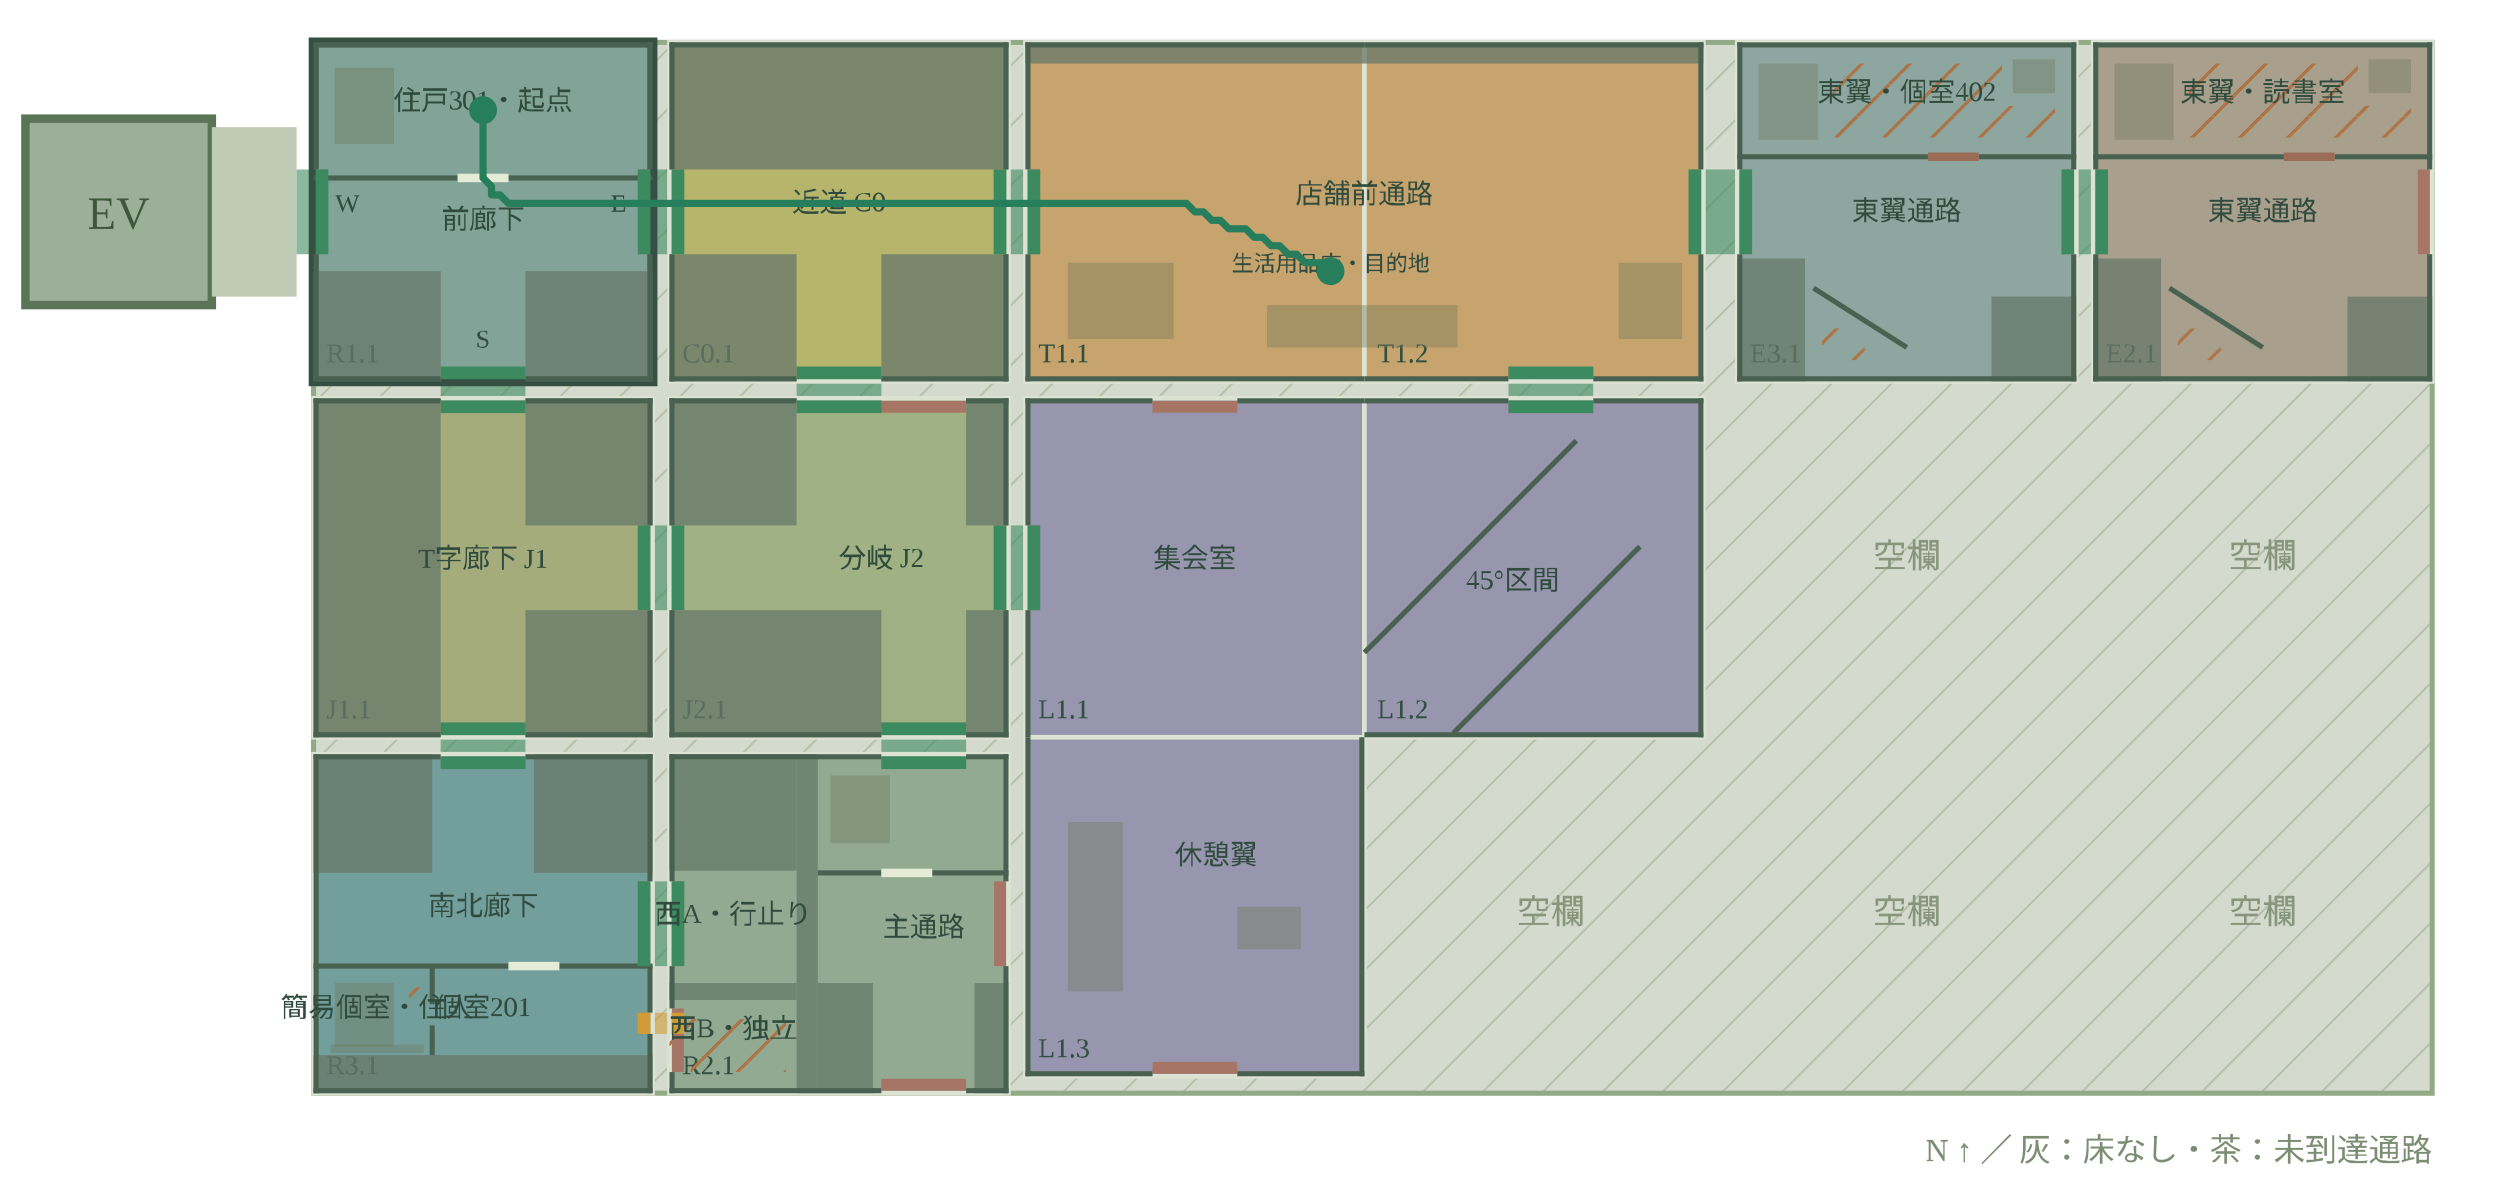
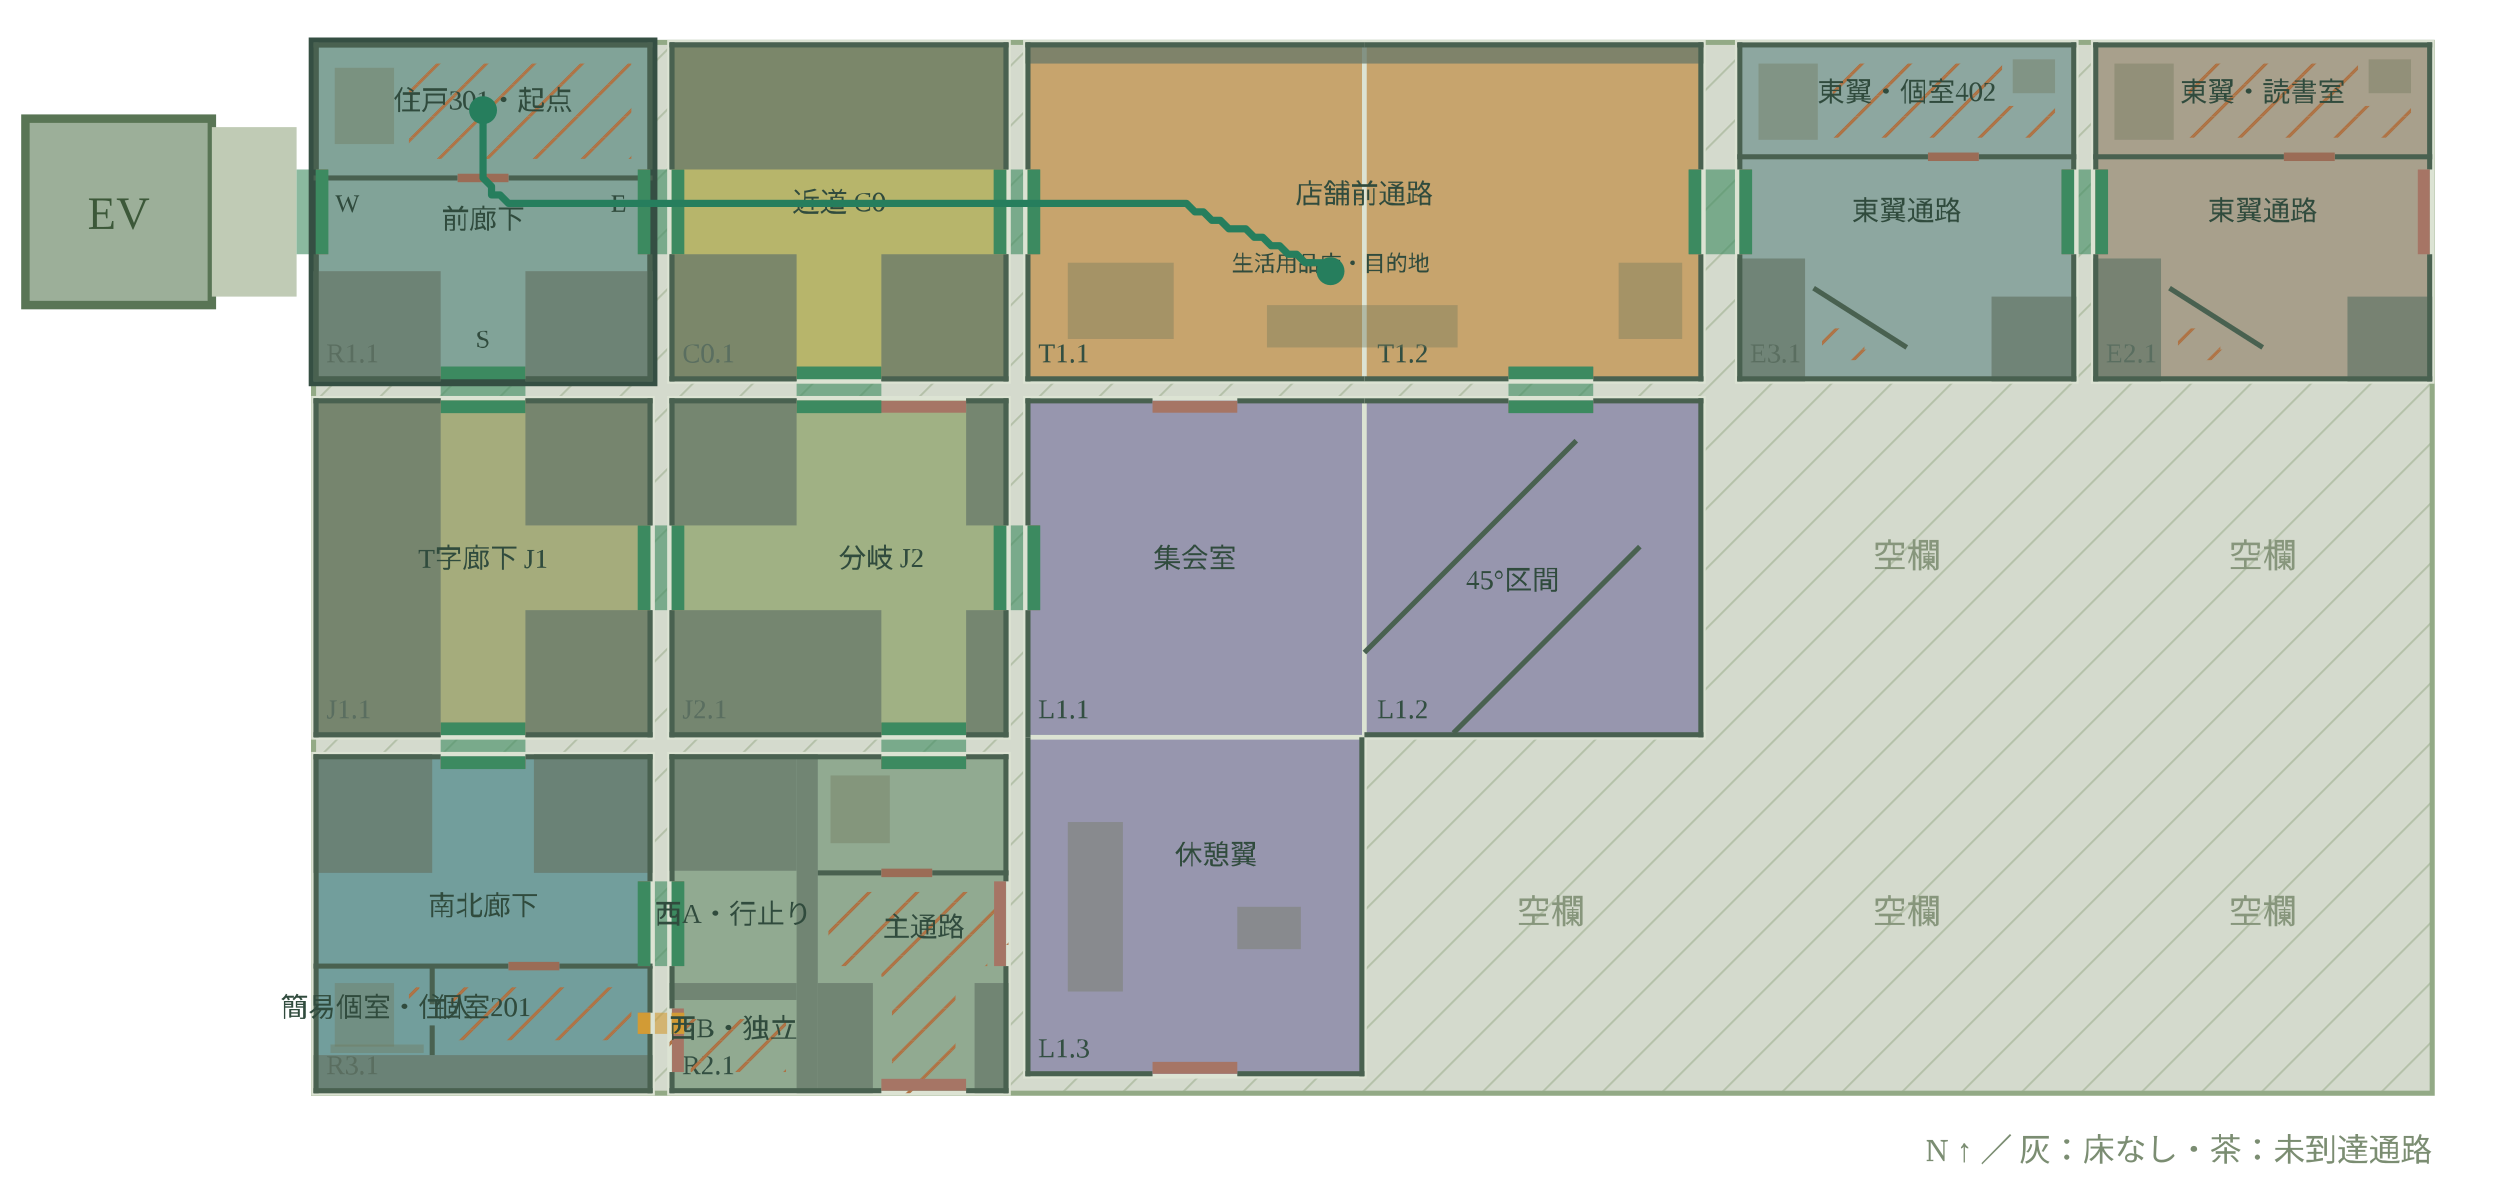
<svg xmlns="http://www.w3.org/2000/svg" viewBox="-7.4 -1 59 28" role="img" aria-label="第三層 B 4方向・内部通路平面図">
  <defs>
    <pattern id="well1" width="1" height="1" patternUnits="userSpaceOnUse" patternTransform="rotate(45)">
      <rect width="1" height="1" fill="#d4dacd" />
      <line x1="0" y1="0" x2="0" y2="1" stroke="#b7c3ac" stroke-width=".1" />
    </pattern>
    <pattern id="iso1" width=".8" height=".8" patternUnits="userSpaceOnUse" patternTransform="rotate(45)">
      <line x1="0" y1="0" x2="0" y2=".8" stroke="#aa7043" stroke-width=".15" />
    </pattern>
  </defs>
  <rect x="0" y="0" width="50" height="24.8" fill="url(#well1)" stroke="#93aa86" stroke-width=".12" />
  <rect x="-6.8" y="1.8" width="4.4" height="4.4" fill="#9caf99" stroke="#597555" stroke-width=".2" />
  <text x="-4.6" y="4.4" text-anchor="middle" font-size="1.1" fill="#3c5839">EV</text>
  <rect x="-2.4" y="2" width="2" height="4" fill="#c0cbb5" />
  <rect x="8" y="3" width="0.4" height="2" fill="#3c8a60" fill-opacity=".6" />
  <rect x="3" y="8" width="2" height="0.4" fill="#3c8a60" fill-opacity=".6" />
  <rect x="8" y="19.8" width="0.4" height="2" fill="#3c8a60" fill-opacity=".6" />
  <rect x="8" y="22.9" width="0.4" height="0.5" fill="#d29b35" fill-opacity=".6" />
  <rect x="32.8" y="3" width="0.8" height="2" fill="#3c8a60" fill-opacity=".6" />
  <rect x="28.2" y="8" width="2" height="0.4" fill="#3c8a60" fill-opacity=".6" />
  <rect x="8" y="11.4" width="0.4" height="2" fill="#3c8a60" fill-opacity=".6" />
  <rect x="3" y="16.4" width="2" height="0.4" fill="#3c8a60" fill-opacity=".6" />
  <rect x="16.4" y="11.4" width="0.4" height="2" fill="#3c8a60" fill-opacity=".6" />
  <rect x="13.4" y="16.4" width="2" height="0.4" fill="#3c8a60" fill-opacity=".6" />
  <rect x="16.4" y="3" width="0.4" height="2" fill="#3c8a60" fill-opacity=".6" />
  <rect x="11.4" y="8" width="2" height="0.4" fill="#3c8a60" fill-opacity=".6" />
  <rect x="41.6" y="3" width="0.4" height="2" fill="#3c8a60" fill-opacity=".6" />
  <rect x="-0.4" y="3" width="0.4" height="2" fill="#3c8a60" fill-opacity=".6" />
  <g data-id="R1" transform="translate(0 0)">
    <rect x="0" y="0" width="8" height="8" fill="#81a398" stroke="#354f43" stroke-width="0.23" />
    <text x="0.3" y="7.55" font-size=".65" fill="#334f42">R1.1</text>
    <rect x="0" y="5.4" width="3" height="2.6" fill="#67786a" opacity=".75" />
    <rect x="5" y="5.4" width="3" height="2.6" fill="#67786a" opacity=".75" />
    <rect x="0.5" y="0.6" width="1.4" height="1.8" fill="#6f755a" opacity=".38" />
    <line x1="0" y1="0.06" x2="8" y2="0.06" stroke="#496150" stroke-width="0.12" />
    <line x1="0" y1="7.94" x2="3" y2="7.94" stroke="#496150" stroke-width="0.12" />
    <line x1="5" y1="7.94" x2="8" y2="7.94" stroke="#496150" stroke-width="0.12" />
    <line x1="0.06" y1="0" x2="0.06" y2="3" stroke="#496150" stroke-width="0.12" />
    <line x1="0.06" y1="5" x2="0.06" y2="8" stroke="#496150" stroke-width="0.12" />
    <line x1="7.94" y1="0" x2="7.94" y2="3" stroke="#496150" stroke-width="0.12" />
    <line x1="7.94" y1="5" x2="7.94" y2="8" stroke="#496150" stroke-width="0.12" />
    <line x1="0" y1="3.2" x2="3.4" y2="3.2" stroke="#496150" stroke-width="0.12" />
    <line x1="4.6" y1="3.2" x2="8" y2="3.2" stroke="#496150" stroke-width="0.12" />
-     <line x1="3.4" y1="3.2" x2="4.6" y2="3.2" stroke="#e4ebd7" stroke-width="0.2" />
+     <line x1="3.4" y1="3.2" x2="4.6" y2="3.2" stroke="#9b6c56" stroke-width="0.2" />
+     <rect x="2.25" y="0.5" width="5.25" height="0.25" fill="url(#iso1)" />
+     <rect x="2.25" y="0.75" width="5.25" height="0.25" fill="url(#iso1)" />
+     <rect x="2.25" y="1" width="5.25" height="0.25" fill="url(#iso1)" />
+     <rect x="2.25" y="1.25" width="5.25" height="0.25" fill="url(#iso1)" />
+     <rect x="2.25" y="1.5" width="5.25" height="0.25" fill="url(#iso1)" />
+     <rect x="2.25" y="1.75" width="5.25" height="0.25" fill="url(#iso1)" />
+     <rect x="2.25" y="2" width="5.25" height="0.25" fill="url(#iso1)" />
+     <rect x="2.25" y="2.25" width="5.25" height="0.25" fill="url(#iso1)" />
+     <rect x="2.25" y="2.5" width="5.25" height="0.25" fill="url(#iso1)" />
    <line x1="0.2" y1="3" x2="0.2" y2="5" stroke="#a67565" stroke-width="0.28" />
    <line x1="0.2" y1="3" x2="0.2" y2="5" stroke="#3c8a60" stroke-width="0.3" />
    <text x="0.8" y="4" text-anchor="middle" font-size=".6" fill="#304b3d">W</text>
    <line x1="7.8" y1="3" x2="7.8" y2="5" stroke="#a67565" stroke-width="0.28" />
    <line x1="7.8" y1="3" x2="7.8" y2="5" stroke="#3c8a60" stroke-width="0.3" />
    <text x="7.2" y="4" text-anchor="middle" font-size=".6" fill="#304b3d">E</text>
    <line x1="3" y1="7.8" x2="5" y2="7.8" stroke="#a67565" stroke-width="0.28" />
    <line x1="3" y1="7.8" x2="5" y2="7.8" stroke="#3c8a60" stroke-width="0.3" />
    <text x="4" y="7.2" text-anchor="middle" font-size=".6" fill="#304b3d">S</text>
    <text x="4" y="1.6" text-anchor="middle" font-size="0.65" fill="#304b3d">住戸301・起点</text>
    <text x="4" y="4.4" text-anchor="middle" font-size="0.65" fill="#304b3d">前廊下</text>
  </g>
  <g data-id="R2" transform="translate(8.4 16.8)">
    <rect x="0" y="0" width="8" height="8" fill="#91aa91" stroke="#dce3d3" stroke-width="0.11" />
    <text x="0.3" y="7.55" font-size=".65" fill="#334f42">R2.1</text>
    <rect x="3" y="0" width="0.5" height="8" fill="#67786a" opacity=".75" />
    <rect x="0" y="0" width="3" height="2.75" fill="#67786a" opacity=".75" />
    <rect x="0" y="5.4" width="3" height="0.4" fill="#67786a" opacity=".75" />
    <rect x="3.5" y="5.4" width="1.3" height="2.6" fill="#67786a" opacity=".75" />
    <rect x="7.2" y="5.4" width="0.8" height="2.6" fill="#67786a" opacity=".75" />
    <rect x="3.8" y="0.5" width="1.4" height="1.6" fill="#6f755a" opacity=".38" />
    <line x1="0" y1="0.06" x2="5" y2="0.06" stroke="#496150" stroke-width="0.12" />
    <line x1="7" y1="0.06" x2="8" y2="0.06" stroke="#496150" stroke-width="0.12" />
    <line x1="0" y1="7.94" x2="5" y2="7.94" stroke="#496150" stroke-width="0.12" />
    <line x1="7" y1="7.94" x2="8" y2="7.94" stroke="#496150" stroke-width="0.12" />
    <line x1="0.06" y1="0" x2="0.06" y2="3" stroke="#496150" stroke-width="0.12" />
    <line x1="0.06" y1="5" x2="0.06" y2="6" stroke="#496150" stroke-width="0.12" />
    <line x1="0.06" y1="7.5" x2="0.06" y2="8" stroke="#496150" stroke-width="0.12" />
    <line x1="7.94" y1="0" x2="7.94" y2="3" stroke="#496150" stroke-width="0.12" />
    <line x1="7.94" y1="5" x2="7.94" y2="8" stroke="#496150" stroke-width="0.12" />
    <line x1="3.5" y1="2.8" x2="5" y2="2.8" stroke="#496150" stroke-width="0.12" />
    <line x1="6.2" y1="2.8" x2="8" y2="2.8" stroke="#496150" stroke-width="0.12" />
-     <line x1="5" y1="2.8" x2="6.2" y2="2.8" stroke="#e4ebd7" stroke-width="0.2" />
+     <line x1="5" y1="2.8" x2="6.2" y2="2.8" stroke="#9b6c56" stroke-width="0.2" />
+     <rect x="3.75" y="3.25" width="4" height="0.25" fill="url(#iso1)" />
+     <rect x="3.75" y="3.5" width="4.25" height="0.25" fill="url(#iso1)" />
+     <rect x="3.75" y="3.75" width="4.25" height="0.25" fill="url(#iso1)" />
+     <rect x="3.75" y="4" width="4.25" height="0.25" fill="url(#iso1)" />
+     <rect x="3.75" y="4.25" width="4.25" height="0.25" fill="url(#iso1)" />
+     <rect x="3.75" y="4.5" width="4" height="0.25" fill="url(#iso1)" />
+     <rect x="3.75" y="4.75" width="3.75" height="0.25" fill="url(#iso1)" />
+     <rect x="5" y="5" width="2" height="0.25" fill="url(#iso1)" />
+     <rect x="5.25" y="5.25" width="1.5" height="0.25" fill="url(#iso1)" />
+     <rect x="5.25" y="5.5" width="1.5" height="0.25" fill="url(#iso1)" />
+     <rect x="5.25" y="5.75" width="1.5" height="0.25" fill="url(#iso1)" />
+     <rect x="5.25" y="6" width="1.5" height="0.25" fill="url(#iso1)" />
    <rect x="0.25" y="6.25" width="2.5" height="0.25" fill="url(#iso1)" />
+     <rect x="5.25" y="6.25" width="1.5" height="0.25" fill="url(#iso1)" />
    <rect x="0" y="6.5" width="2.75" height="0.25" fill="url(#iso1)" />
+     <rect x="5.25" y="6.5" width="1.5" height="0.25" fill="url(#iso1)" />
    <rect x="0" y="6.75" width="2.75" height="0.25" fill="url(#iso1)" />
+     <rect x="5.25" y="6.75" width="1.5" height="0.25" fill="url(#iso1)" />
    <rect x="0.25" y="7" width="2.5" height="0.25" fill="url(#iso1)" />
+     <rect x="5.25" y="7" width="1.5" height="0.25" fill="url(#iso1)" />
    <rect x="0.5" y="7.25" width="2.25" height="0.25" fill="url(#iso1)" />
+     <rect x="5.25" y="7.25" width="1.5" height="0.25" fill="url(#iso1)" />
+     <rect x="5.25" y="7.5" width="1.5" height="0.25" fill="url(#iso1)" />
+     <rect x="5.5" y="7.75" width="1" height="0.25" fill="url(#iso1)" />
    <line x1="0.2" y1="3" x2="0.2" y2="5" stroke="#a67565" stroke-width="0.28" />
    <line x1="0.2" y1="3" x2="0.2" y2="5" stroke="#3c8a60" stroke-width="0.3" />
    <line x1="0.2" y1="6" x2="0.2" y2="7.5" stroke="#a67565" stroke-width="0.28" />
    <line x1="0.2" y1="6.1" x2="0.2" y2="6.6" stroke="#d29b35" stroke-width="0.3" />
    <line x1="5" y1="0.2" x2="7" y2="0.2" stroke="#a67565" stroke-width="0.28" />
    <line x1="5" y1="0.2" x2="7" y2="0.2" stroke="#3c8a60" stroke-width="0.3" />
    <line x1="5" y1="7.8" x2="7" y2="7.8" stroke="#a67565" stroke-width="0.28" />
    <line x1="7.8" y1="3" x2="7.8" y2="5" stroke="#a67565" stroke-width="0.28" />
    <text x="1.5" y="4" text-anchor="middle" font-size="0.65" fill="#304b3d">西A・行止り</text>
    <text x="1.5" y="6.7" text-anchor="middle" font-size="0.65" fill="#304b3d">西B・独立</text>
    <text x="6" y="4.3" text-anchor="middle" font-size="0.65" fill="#304b3d">主通路</text>
  </g>
  <g data-id="R3" transform="translate(0 16.8)">
    <rect x="0" y="0" width="8" height="8" fill="#729e9c" stroke="#dce3d3" stroke-width="0.11" />
    <text x="0.3" y="7.55" font-size=".65" fill="#334f42">R3.1</text>
    <rect x="0" y="0" width="2.8" height="2.8" fill="#67786a" opacity=".75" />
    <rect x="5.2" y="0" width="2.8" height="2.8" fill="#67786a" opacity=".75" />
    <rect x="0" y="7.1" width="8" height="0.9" fill="#67786a" opacity=".75" />
    <rect x="0.5" y="5.4" width="1.4" height="1.5" fill="#6f755a" opacity=".38" />
    <rect x="0.4" y="6.85" width="2.2" height="0.2" fill="#6f755a" opacity=".38" />
    <line x1="0" y1="0.06" x2="3" y2="0.06" stroke="#496150" stroke-width="0.12" />
    <line x1="5" y1="0.06" x2="8" y2="0.06" stroke="#496150" stroke-width="0.12" />
    <line x1="0" y1="7.94" x2="8" y2="7.94" stroke="#496150" stroke-width="0.12" />
    <line x1="0.06" y1="0" x2="0.06" y2="8" stroke="#496150" stroke-width="0.12" />
    <line x1="7.94" y1="0" x2="7.94" y2="3" stroke="#496150" stroke-width="0.12" />
    <line x1="7.94" y1="5" x2="7.94" y2="6.1" stroke="#496150" stroke-width="0.12" />
    <line x1="7.94" y1="6.6" x2="7.94" y2="8" stroke="#496150" stroke-width="0.12" />
    <line x1="0" y1="5" x2="4.6" y2="5" stroke="#496150" stroke-width="0.12" />
    <line x1="5.8" y1="5" x2="8" y2="5" stroke="#496150" stroke-width="0.12" />
    <line x1="2.8" y1="5" x2="2.8" y2="5.9" stroke="#496150" stroke-width="0.12" />
    <line x1="2.8" y1="6.4" x2="2.8" y2="7.1" stroke="#496150" stroke-width="0.12" />
-     <line x1="4.6" y1="5" x2="5.8" y2="5" stroke="#e4ebd7" stroke-width="0.2" />
+     <line x1="4.6" y1="5" x2="5.8" y2="5" stroke="#9b6c56" stroke-width="0.2" />
    <rect x="2.25" y="5.5" width="0.25" height="0.25" fill="url(#iso1)" />
+     <rect x="3.25" y="5.5" width="4.25" height="0.25" fill="url(#iso1)" />
    <rect x="2.25" y="5.75" width="0.25" height="0.25" fill="url(#iso1)" />
+     <rect x="3.25" y="5.75" width="4.25" height="0.25" fill="url(#iso1)" />
    <rect x="2.25" y="6" width="0.25" height="0.25" fill="url(#iso1)" />
+     <rect x="3.25" y="6" width="4.25" height="0.25" fill="url(#iso1)" />
    <rect x="2.25" y="6.25" width="0.25" height="0.25" fill="url(#iso1)" />
+     <rect x="3.25" y="6.25" width="4.25" height="0.25" fill="url(#iso1)" />
+     <rect x="3.25" y="6.5" width="4.25" height="0.25" fill="url(#iso1)" />
    <line x1="3" y1="0.2" x2="5" y2="0.2" stroke="#a67565" stroke-width="0.28" />
    <line x1="3" y1="0.2" x2="5" y2="0.2" stroke="#3c8a60" stroke-width="0.3" />
    <line x1="7.8" y1="3" x2="7.8" y2="5" stroke="#a67565" stroke-width="0.28" />
    <line x1="7.8" y1="3" x2="7.8" y2="5" stroke="#3c8a60" stroke-width="0.3" />
    <line x1="7.8" y1="6.1" x2="7.8" y2="6.6" stroke="#a67565" stroke-width="0.28" />
    <line x1="7.8" y1="6.1" x2="7.8" y2="6.6" stroke="#d29b35" stroke-width="0.3" />
    <text x="4" y="3.8" text-anchor="middle" font-size="0.65" fill="#304b3d">南北廊下</text>
    <text x="4" y="6.2" text-anchor="middle" font-size="0.65" fill="#304b3d">個室201</text>
    <text x="1.5" y="6.2" text-anchor="middle" font-size="0.65" fill="#304b3d">簡易個室・住人</text>
  </g>
  <g data-id="T1" transform="translate(16.8 0)">
    <rect x="0" y="0" width="8" height="8" fill="#c7a46d" stroke="#dce3d3" stroke-width="0.11" />
    <text x="0.3" y="7.55" font-size=".65" fill="#334f42">T1.1</text>
    <rect x="8" y="0" width="8" height="8" fill="#c7a46d" stroke="#dce3d3" stroke-width="0.11" />
    <text x="8.3" y="7.55" font-size=".65" fill="#334f42">T1.2</text>
    <rect x="0" y="0" width="16" height="0.5" fill="#67786a" opacity=".75" />
    <rect x="1" y="5.2" width="2.5" height="1.8" fill="#6f755a" opacity=".38" />
    <rect x="14" y="5.2" width="1.5" height="1.8" fill="#6f755a" opacity=".38" />
    <rect x="5.7" y="6.2" width="4.5" height="1" fill="#6f755a" opacity=".38" />
    <line x1="0" y1="0.06" x2="8" y2="0.06" stroke="#496150" stroke-width="0.12" />
    <line x1="0" y1="7.94" x2="8" y2="7.94" stroke="#496150" stroke-width="0.12" />
    <line x1="0.06" y1="0" x2="0.06" y2="3" stroke="#496150" stroke-width="0.12" />
    <line x1="0.06" y1="5" x2="0.06" y2="8" stroke="#496150" stroke-width="0.12" />
    <line x1="8" y1="0.06" x2="16" y2="0.06" stroke="#496150" stroke-width="0.12" />
    <line x1="8" y1="7.94" x2="11.4" y2="7.94" stroke="#496150" stroke-width="0.12" />
    <line x1="13.4" y1="7.94" x2="16" y2="7.94" stroke="#496150" stroke-width="0.12" />
    <line x1="15.94" y1="0" x2="15.94" y2="3" stroke="#496150" stroke-width="0.12" />
    <line x1="15.94" y1="5" x2="15.94" y2="8" stroke="#496150" stroke-width="0.12" />
    <line x1="0.2" y1="3" x2="0.2" y2="5" stroke="#a67565" stroke-width="0.28" />
    <line x1="0.2" y1="3" x2="0.2" y2="5" stroke="#3c8a60" stroke-width="0.3" />
    <line x1="15.8" y1="3" x2="15.8" y2="5" stroke="#a67565" stroke-width="0.28" />
    <line x1="15.8" y1="3" x2="15.8" y2="5" stroke="#3c8a60" stroke-width="0.3" />
    <line x1="11.4" y1="7.8" x2="13.4" y2="7.8" stroke="#a67565" stroke-width="0.28" />
    <line x1="11.4" y1="7.8" x2="13.4" y2="7.8" stroke="#3c8a60" stroke-width="0.3" />
    <text x="7.2" y="5.4" text-anchor="middle" font-size="0.52" fill="#304b3d">生活用品店・目的地</text>
    <text x="8" y="3.8" text-anchor="middle" font-size="0.65" fill="#304b3d">店舗前通路</text>
  </g>
  <g data-id="L1" transform="translate(16.8 8.4)">
    <rect x="0" y="0" width="8" height="8" fill="#9796ae" stroke="#dce3d3" stroke-width="0.11" />
    <text x="0.3" y="7.55" font-size=".65" fill="#334f42">L1.1</text>
    <rect x="8" y="0" width="8" height="8" fill="#9796ae" stroke="#dce3d3" stroke-width="0.11" />
    <text x="8.3" y="7.55" font-size=".65" fill="#334f42">L1.2</text>
    <rect x="0" y="8" width="8" height="8" fill="#9796ae" stroke="#dce3d3" stroke-width="0.11" />
    <text x="0.3" y="15.55" font-size=".65" fill="#334f42">L1.3</text>
    <rect x="1" y="10" width="1.3" height="4" fill="#6f755a" opacity=".38" />
    <rect x="5" y="12" width="1.5" height="1" fill="#6f755a" opacity=".38" />
    <line x1="0" y1="0.06" x2="3" y2="0.06" stroke="#496150" stroke-width="0.12" />
    <line x1="5" y1="0.06" x2="8" y2="0.06" stroke="#496150" stroke-width="0.12" />
    <line x1="0.06" y1="0" x2="0.06" y2="3" stroke="#496150" stroke-width="0.12" />
    <line x1="0.06" y1="5" x2="0.06" y2="8" stroke="#496150" stroke-width="0.12" />
    <line x1="8" y1="0.06" x2="11.4" y2="0.06" stroke="#496150" stroke-width="0.12" />
    <line x1="13.4" y1="0.06" x2="16" y2="0.06" stroke="#496150" stroke-width="0.12" />
    <line x1="8" y1="7.94" x2="16" y2="7.94" stroke="#496150" stroke-width="0.12" />
    <line x1="15.94" y1="0" x2="15.94" y2="8" stroke="#496150" stroke-width="0.12" />
    <line x1="0" y1="15.94" x2="3" y2="15.94" stroke="#496150" stroke-width="0.12" />
    <line x1="5" y1="15.94" x2="8" y2="15.94" stroke="#496150" stroke-width="0.12" />
    <line x1="0.06" y1="8" x2="0.06" y2="16" stroke="#496150" stroke-width="0.12" />
    <line x1="7.94" y1="8" x2="7.94" y2="16" stroke="#496150" stroke-width="0.12" />
    <line x1="8" y1="6" x2="13" y2="1" stroke="#496150" stroke-width="0.12" />
    <line x1="10.1" y1="7.9" x2="14.5" y2="3.5" stroke="#496150" stroke-width="0.12" />
    <line x1="0.2" y1="3" x2="0.2" y2="5" stroke="#a67565" stroke-width="0.28" />
    <line x1="0.2" y1="3" x2="0.2" y2="5" stroke="#3c8a60" stroke-width="0.3" />
    <line x1="3" y1="0.2" x2="5" y2="0.2" stroke="#a67565" stroke-width="0.28" />
    <line x1="11.4" y1="0.2" x2="13.4" y2="0.2" stroke="#a67565" stroke-width="0.28" />
    <line x1="11.4" y1="0.2" x2="13.4" y2="0.2" stroke="#3c8a60" stroke-width="0.3" />
    <line x1="3" y1="15.8" x2="5" y2="15.8" stroke="#a67565" stroke-width="0.28" />
    <text x="4" y="4" text-anchor="middle" font-size="0.65" fill="#304b3d">集会室</text>
    <text x="11.5" y="4.5" text-anchor="middle" font-size="0.65" fill="#304b3d">45°区間</text>
    <text x="4.5" y="11" text-anchor="middle" font-size="0.65" fill="#304b3d">休憩翼</text>
  </g>
  <g data-id="J1" transform="translate(0 8.4)">
    <rect x="0" y="0" width="8" height="8" fill="#a5ac7c" stroke="#dce3d3" stroke-width="0.11" />
    <text x="0.3" y="7.55" font-size=".65" fill="#334f42">J1.1</text>
    <rect x="0" y="0" width="3" height="8" fill="#67786a" opacity=".75" />
    <rect x="5" y="0" width="3" height="3" fill="#67786a" opacity=".75" />
    <rect x="5" y="5" width="3" height="3" fill="#67786a" opacity=".75" />
    <line x1="0" y1="0.06" x2="3" y2="0.06" stroke="#496150" stroke-width="0.12" />
    <line x1="5" y1="0.06" x2="8" y2="0.06" stroke="#496150" stroke-width="0.12" />
    <line x1="0" y1="7.94" x2="3" y2="7.94" stroke="#496150" stroke-width="0.12" />
    <line x1="5" y1="7.94" x2="8" y2="7.94" stroke="#496150" stroke-width="0.12" />
    <line x1="0.06" y1="0" x2="0.06" y2="8" stroke="#496150" stroke-width="0.12" />
    <line x1="7.94" y1="0" x2="7.94" y2="3" stroke="#496150" stroke-width="0.12" />
    <line x1="7.94" y1="5" x2="7.94" y2="8" stroke="#496150" stroke-width="0.12" />
    <line x1="3" y1="0.2" x2="5" y2="0.2" stroke="#a67565" stroke-width="0.28" />
    <line x1="3" y1="0.2" x2="5" y2="0.2" stroke="#3c8a60" stroke-width="0.3" />
    <line x1="7.8" y1="3" x2="7.8" y2="5" stroke="#a67565" stroke-width="0.28" />
    <line x1="7.8" y1="3" x2="7.8" y2="5" stroke="#3c8a60" stroke-width="0.3" />
    <line x1="3" y1="7.8" x2="5" y2="7.8" stroke="#a67565" stroke-width="0.28" />
    <line x1="3" y1="7.8" x2="5" y2="7.8" stroke="#3c8a60" stroke-width="0.3" />
    <text x="4" y="4" text-anchor="middle" font-size="0.65" fill="#304b3d">T字廊下 J1</text>
  </g>
  <g data-id="J2" transform="translate(8.4 8.4)">
    <rect x="0" y="0" width="8" height="8" fill="#a0b184" stroke="#dce3d3" stroke-width="0.11" />
    <text x="0.3" y="7.55" font-size=".65" fill="#334f42">J2.1</text>
    <rect x="0" y="0" width="3" height="3" fill="#67786a" opacity=".75" />
    <rect x="7" y="0" width="1" height="3" fill="#67786a" opacity=".75" />
    <rect x="0" y="5" width="5" height="3" fill="#67786a" opacity=".75" />
    <rect x="7" y="5" width="1" height="3" fill="#67786a" opacity=".75" />
    <line x1="0" y1="0.06" x2="3" y2="0.06" stroke="#496150" stroke-width="0.12" />
    <line x1="7" y1="0.06" x2="8" y2="0.06" stroke="#496150" stroke-width="0.12" />
    <line x1="0" y1="7.94" x2="5" y2="7.94" stroke="#496150" stroke-width="0.12" />
    <line x1="7" y1="7.94" x2="8" y2="7.94" stroke="#496150" stroke-width="0.12" />
    <line x1="0.06" y1="0" x2="0.06" y2="3" stroke="#496150" stroke-width="0.12" />
    <line x1="0.06" y1="5" x2="0.06" y2="8" stroke="#496150" stroke-width="0.12" />
    <line x1="7.94" y1="0" x2="7.94" y2="3" stroke="#496150" stroke-width="0.12" />
    <line x1="7.94" y1="5" x2="7.94" y2="8" stroke="#496150" stroke-width="0.12" />
    <line x1="0.2" y1="3" x2="0.2" y2="5" stroke="#a67565" stroke-width="0.28" />
    <line x1="0.2" y1="3" x2="0.2" y2="5" stroke="#3c8a60" stroke-width="0.3" />
    <line x1="7.8" y1="3" x2="7.8" y2="5" stroke="#a67565" stroke-width="0.28" />
    <line x1="7.8" y1="3" x2="7.8" y2="5" stroke="#3c8a60" stroke-width="0.3" />
    <line x1="3" y1="0.2" x2="7" y2="0.2" stroke="#a67565" stroke-width="0.28" />
    <line x1="3" y1="0.2" x2="5" y2="0.2" stroke="#3c8a60" stroke-width="0.3" />
    <line x1="5" y1="7.8" x2="7" y2="7.8" stroke="#a67565" stroke-width="0.28" />
    <line x1="5" y1="7.8" x2="7" y2="7.8" stroke="#3c8a60" stroke-width="0.3" />
    <text x="5" y="4" text-anchor="middle" font-size="0.65" fill="#304b3d">分岐 J2</text>
  </g>
  <g data-id="C0" transform="translate(8.4 0)">
    <rect x="0" y="0" width="8" height="8" fill="#b7b56b" stroke="#dce3d3" stroke-width="0.11" />
    <text x="0.3" y="7.55" font-size=".65" fill="#334f42">C0.1</text>
    <rect x="0" y="0" width="8" height="3" fill="#67786a" opacity=".75" />
    <rect x="0" y="5" width="3" height="3" fill="#67786a" opacity=".75" />
    <rect x="5" y="5" width="3" height="3" fill="#67786a" opacity=".75" />
    <line x1="0" y1="0.06" x2="8" y2="0.06" stroke="#496150" stroke-width="0.12" />
    <line x1="0" y1="7.94" x2="3" y2="7.94" stroke="#496150" stroke-width="0.12" />
    <line x1="5" y1="7.94" x2="8" y2="7.94" stroke="#496150" stroke-width="0.12" />
    <line x1="0.06" y1="0" x2="0.06" y2="3" stroke="#496150" stroke-width="0.12" />
    <line x1="0.06" y1="5" x2="0.06" y2="8" stroke="#496150" stroke-width="0.12" />
    <line x1="7.94" y1="0" x2="7.94" y2="3" stroke="#496150" stroke-width="0.12" />
    <line x1="7.94" y1="5" x2="7.94" y2="8" stroke="#496150" stroke-width="0.12" />
    <line x1="0.2" y1="3" x2="0.2" y2="5" stroke="#a67565" stroke-width="0.28" />
    <line x1="0.2" y1="3" x2="0.2" y2="5" stroke="#3c8a60" stroke-width="0.3" />
    <line x1="7.8" y1="3" x2="7.8" y2="5" stroke="#a67565" stroke-width="0.28" />
    <line x1="7.8" y1="3" x2="7.8" y2="5" stroke="#3c8a60" stroke-width="0.3" />
    <line x1="3" y1="7.8" x2="5" y2="7.8" stroke="#a67565" stroke-width="0.28" />
    <line x1="3" y1="7.8" x2="5" y2="7.8" stroke="#3c8a60" stroke-width="0.3" />
    <text x="4" y="4" text-anchor="middle" font-size="0.65" fill="#304b3d">近道 C0</text>
  </g>
  <g data-id="E2" transform="translate(42 0)">
    <rect x="0" y="0" width="8" height="8" fill="#a8a08c" stroke="#dce3d3" stroke-width="0.11" />
    <text x="0.3" y="7.55" font-size=".65" fill="#334f42">E2.1</text>
    <rect x="0" y="5.1" width="1.6" height="2.9" fill="#67786a" opacity=".75" />
    <rect x="6" y="6" width="2" height="2" fill="#67786a" opacity=".75" />
    <rect x="0.5" y="0.5" width="1.4" height="1.8" fill="#6f755a" opacity=".38" />
    <rect x="6.5" y="0.4" width="1" height="0.8" fill="#6f755a" opacity=".38" />
    <line x1="0" y1="0.06" x2="8" y2="0.06" stroke="#496150" stroke-width="0.12" />
    <line x1="0" y1="7.94" x2="8" y2="7.94" stroke="#496150" stroke-width="0.12" />
    <line x1="0.06" y1="0" x2="0.06" y2="3" stroke="#496150" stroke-width="0.12" />
    <line x1="0.06" y1="5" x2="0.06" y2="8" stroke="#496150" stroke-width="0.12" />
    <line x1="7.94" y1="0" x2="7.94" y2="3" stroke="#496150" stroke-width="0.12" />
    <line x1="7.94" y1="5" x2="7.94" y2="8" stroke="#496150" stroke-width="0.12" />
    <line x1="0" y1="2.7" x2="4.5" y2="2.7" stroke="#496150" stroke-width="0.12" />
    <line x1="5.7" y1="2.7" x2="8" y2="2.7" stroke="#496150" stroke-width="0.12" />
    <line x1="1.8" y1="5.8" x2="4" y2="7.2" stroke="#496150" stroke-width="0.12" />
    <line x1="4.5" y1="2.7" x2="5.7" y2="2.7" stroke="#9b6c56" stroke-width="0.2" />
    <rect x="2.25" y="0.5" width="4" height="0.25" fill="url(#iso1)" />
    <rect x="2.25" y="0.75" width="4" height="0.25" fill="url(#iso1)" />
    <rect x="2.25" y="1" width="4" height="0.25" fill="url(#iso1)" />
    <rect x="2.25" y="1.25" width="4" height="0.25" fill="url(#iso1)" />
    <rect x="2.25" y="1.5" width="5.25" height="0.25" fill="url(#iso1)" />
    <rect x="2.25" y="1.75" width="5.25" height="0.25" fill="url(#iso1)" />
    <rect x="2.25" y="2" width="5.25" height="0.25" fill="url(#iso1)" />
    <rect x="2" y="6.5" width="0.25" height="0.25" fill="url(#iso1)" />
    <rect x="2" y="6.75" width="0.75" height="0.25" fill="url(#iso1)" />
    <rect x="2" y="7" width="1" height="0.25" fill="url(#iso1)" />
    <rect x="2" y="7.25" width="1.5" height="0.25" fill="url(#iso1)" />
    <line x1="0.2" y1="3" x2="0.2" y2="5" stroke="#a67565" stroke-width="0.28" />
    <line x1="0.2" y1="3" x2="0.2" y2="5" stroke="#3c8a60" stroke-width="0.3" />
    <line x1="7.8" y1="3" x2="7.8" y2="5" stroke="#a67565" stroke-width="0.28" />
    <text x="4" y="1.4" text-anchor="middle" font-size="0.65" fill="#304b3d">東翼・読書室</text>
    <text x="4" y="4.2" text-anchor="middle" font-size="0.65" fill="#304b3d">東翼通路</text>
  </g>
  <g data-id="E3" transform="translate(33.6 0)">
    <rect x="0" y="0" width="8" height="8" fill="#8da7a0" stroke="#dce3d3" stroke-width="0.11" />
    <text x="0.3" y="7.55" font-size=".65" fill="#334f42">E3.1</text>
    <rect x="0" y="5.1" width="1.6" height="2.9" fill="#67786a" opacity=".75" />
    <rect x="6" y="6" width="2" height="2" fill="#67786a" opacity=".75" />
    <rect x="0.5" y="0.5" width="1.4" height="1.8" fill="#6f755a" opacity=".38" />
    <rect x="6.5" y="0.4" width="1" height="0.8" fill="#6f755a" opacity=".38" />
    <line x1="0" y1="0.06" x2="8" y2="0.06" stroke="#496150" stroke-width="0.12" />
    <line x1="0" y1="7.94" x2="8" y2="7.94" stroke="#496150" stroke-width="0.12" />
    <line x1="0.06" y1="0" x2="0.06" y2="3" stroke="#496150" stroke-width="0.12" />
    <line x1="0.06" y1="5" x2="0.06" y2="8" stroke="#496150" stroke-width="0.12" />
    <line x1="7.94" y1="0" x2="7.94" y2="3" stroke="#496150" stroke-width="0.12" />
    <line x1="7.94" y1="5" x2="7.94" y2="8" stroke="#496150" stroke-width="0.12" />
    <line x1="0" y1="2.7" x2="4.5" y2="2.7" stroke="#496150" stroke-width="0.12" />
    <line x1="5.7" y1="2.7" x2="8" y2="2.7" stroke="#496150" stroke-width="0.12" />
    <line x1="1.8" y1="5.8" x2="4" y2="7.2" stroke="#496150" stroke-width="0.12" />
    <line x1="4.5" y1="2.7" x2="5.7" y2="2.7" stroke="#9b6c56" stroke-width="0.2" />
    <rect x="2.25" y="0.5" width="4" height="0.25" fill="url(#iso1)" />
    <rect x="2.25" y="0.75" width="4" height="0.25" fill="url(#iso1)" />
    <rect x="2.25" y="1" width="4" height="0.25" fill="url(#iso1)" />
    <rect x="2.25" y="1.25" width="4" height="0.25" fill="url(#iso1)" />
    <rect x="2.25" y="1.5" width="5.25" height="0.25" fill="url(#iso1)" />
    <rect x="2.25" y="1.75" width="5.25" height="0.25" fill="url(#iso1)" />
    <rect x="2.25" y="2" width="5.25" height="0.25" fill="url(#iso1)" />
    <rect x="2" y="6.5" width="0.25" height="0.25" fill="url(#iso1)" />
    <rect x="2" y="6.75" width="0.75" height="0.25" fill="url(#iso1)" />
    <rect x="2" y="7" width="1" height="0.25" fill="url(#iso1)" />
    <rect x="2" y="7.25" width="1.5" height="0.25" fill="url(#iso1)" />
    <line x1="0.2" y1="3" x2="0.2" y2="5" stroke="#a67565" stroke-width="0.28" />
    <line x1="0.2" y1="3" x2="0.2" y2="5" stroke="#3c8a60" stroke-width="0.3" />
    <line x1="7.8" y1="3" x2="7.8" y2="5" stroke="#a67565" stroke-width="0.28" />
    <line x1="7.8" y1="3" x2="7.8" y2="5" stroke="#3c8a60" stroke-width="0.3" />
    <text x="4" y="1.4" text-anchor="middle" font-size="0.65" fill="#304b3d">東翼・個室402</text>
    <text x="4" y="4.2" text-anchor="middle" font-size="0.65" fill="#304b3d">東翼通路</text>
  </g>
  <text x="37.6" y="12.4" text-anchor="middle" font-size=".8" fill="#87967c">空欄</text>
  <text x="46" y="12.4" text-anchor="middle" font-size=".8" fill="#87967c">空欄</text>
  <text x="29.2" y="20.8" text-anchor="middle" font-size=".8" fill="#87967c">空欄</text>
  <text x="37.6" y="20.8" text-anchor="middle" font-size=".8" fill="#87967c">空欄</text>
  <text x="46" y="20.8" text-anchor="middle" font-size=".8" fill="#87967c">空欄</text>
  <polyline points="4,1.6 4,1.8 4,2 4,2.2 4,2.4 4,2.6 4,2.8 4,3 4,3.2 4.2,3.4 4.2,3.6 4.4,3.6 4.6,3.8 4.8,3.8 5,3.8 5.2,3.8 5.4,3.8 5.6,3.8 5.8,3.8 6,3.8 6.2,3.8 6.4,3.8 6.6,3.8 6.8,3.8 7,3.8 7.2,3.8 7.4,3.8 7.6,3.8 7.8,3.8 8,3.8 8.2,3.8 8.4,3.8 8.6,3.8 8.8,3.8 9,3.8 9.2,3.8 9.4,3.8 9.6,3.8 9.8,3.8 10,3.8 10.2,3.8 10.4,3.8 10.6,3.8 10.8,3.8 11,3.8 11.2,3.8 11.4,3.8 11.6,3.8 11.8,3.8 12,3.8 12.2,3.8 12.4,3.8 12.6,3.8 12.8,3.8 13,3.8 13.2,3.8 13.4,3.8 13.6,3.8 13.8,3.8 14,3.8 14.2,3.8 14.4,3.8 14.6,3.8 14.8,3.8 15,3.8 15.2,3.8 15.4,3.8 15.6,3.8 15.8,3.8 16,3.8 16.2,3.8 16.4,3.8 16.6,3.8 16.8,3.8 17,3.8 17.2,3.8 17.4,3.8 17.6,3.8 17.8,3.8 18,3.8 18.2,3.8 18.4,3.8 18.6,3.8 18.8,3.8 19,3.8 19.2,3.8 19.4,3.8 19.6,3.8 19.8,3.8 20,3.8 20.2,3.8 20.4,3.8 20.6,3.8 20.8,4 21,4 21.2,4.2 21.4,4.2 21.6,4.4 21.8,4.4 22,4.4 22.2,4.6 22.4,4.6 22.6,4.8 22.8,4.8 23,5 23.2,5 23.4,5.2 23.6,5.2 23.8,5.2 24,5.4" fill="none" stroke="#267e5d" stroke-width=".17" stroke-linejoin="round" />
  <circle cx="4" cy="1.6" r=".33" fill="#267e5d" />
  <circle cx="24" cy="5.4" r=".33" fill="#267e5d" />
  <text x="50" y="26.4" text-anchor="end" font-size=".75" fill="#7b8d72">N ↑ ／ 灰：床なし・茶：未到達通路</text>
</svg>
